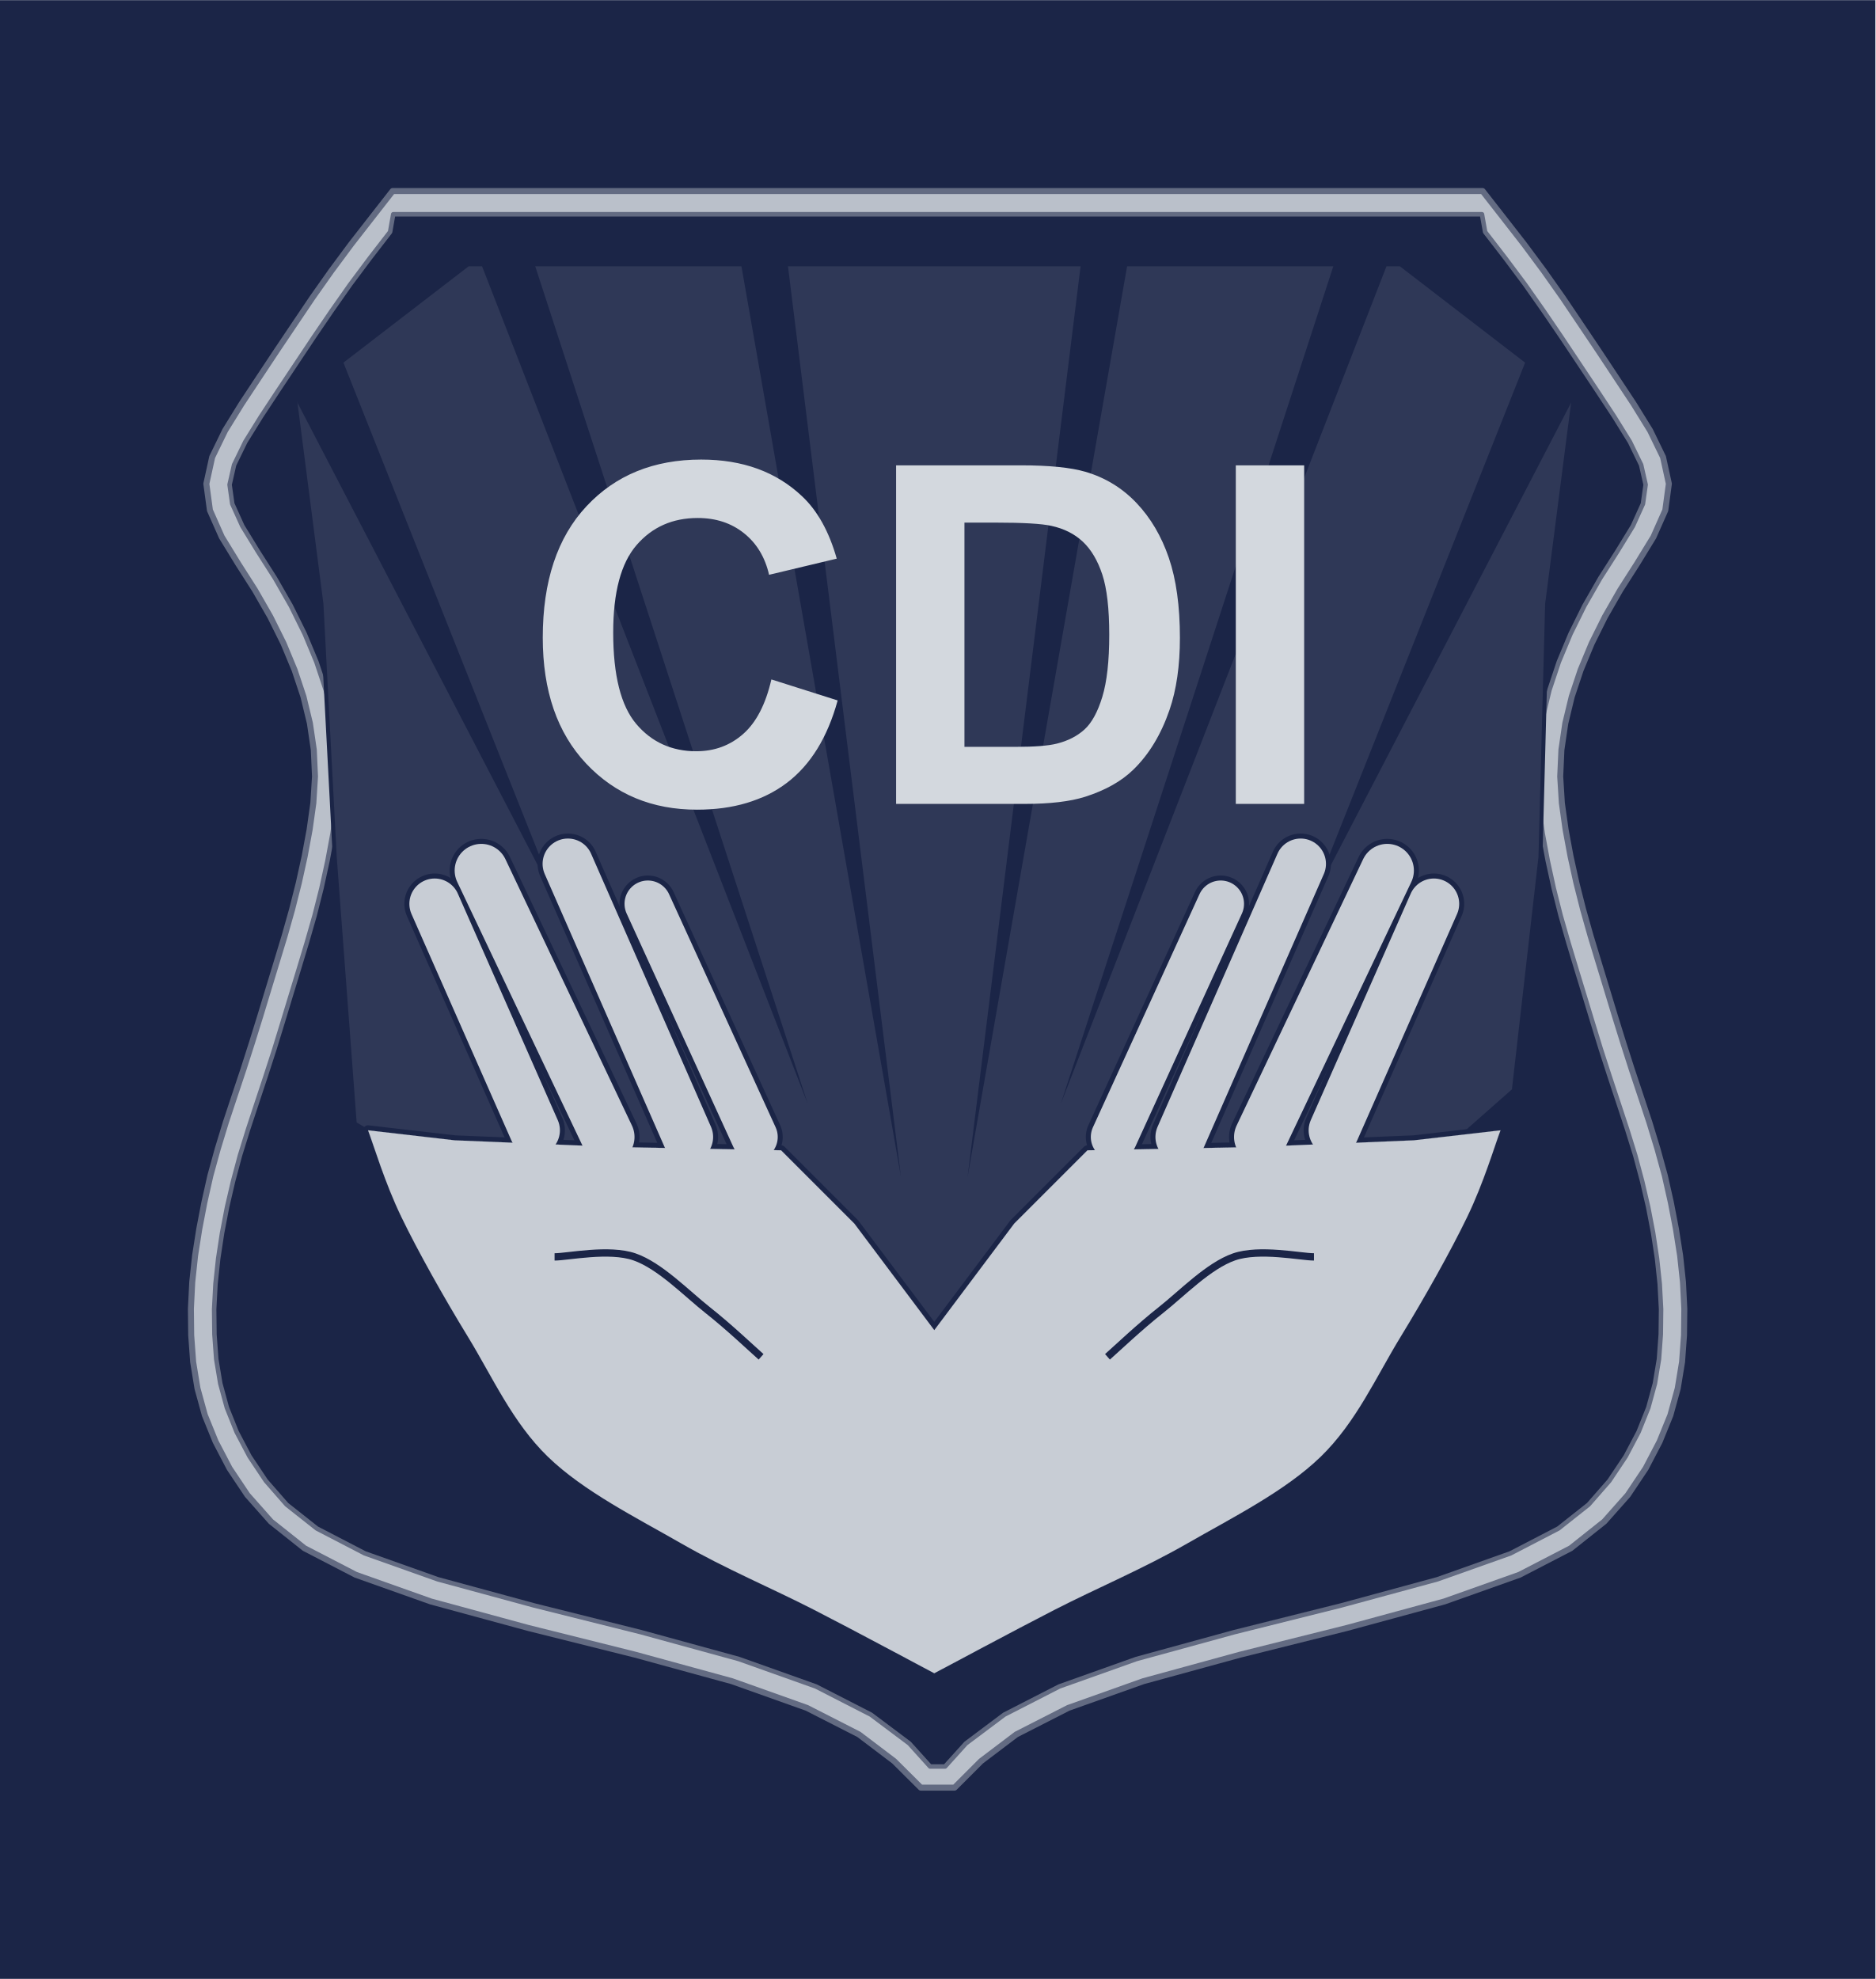
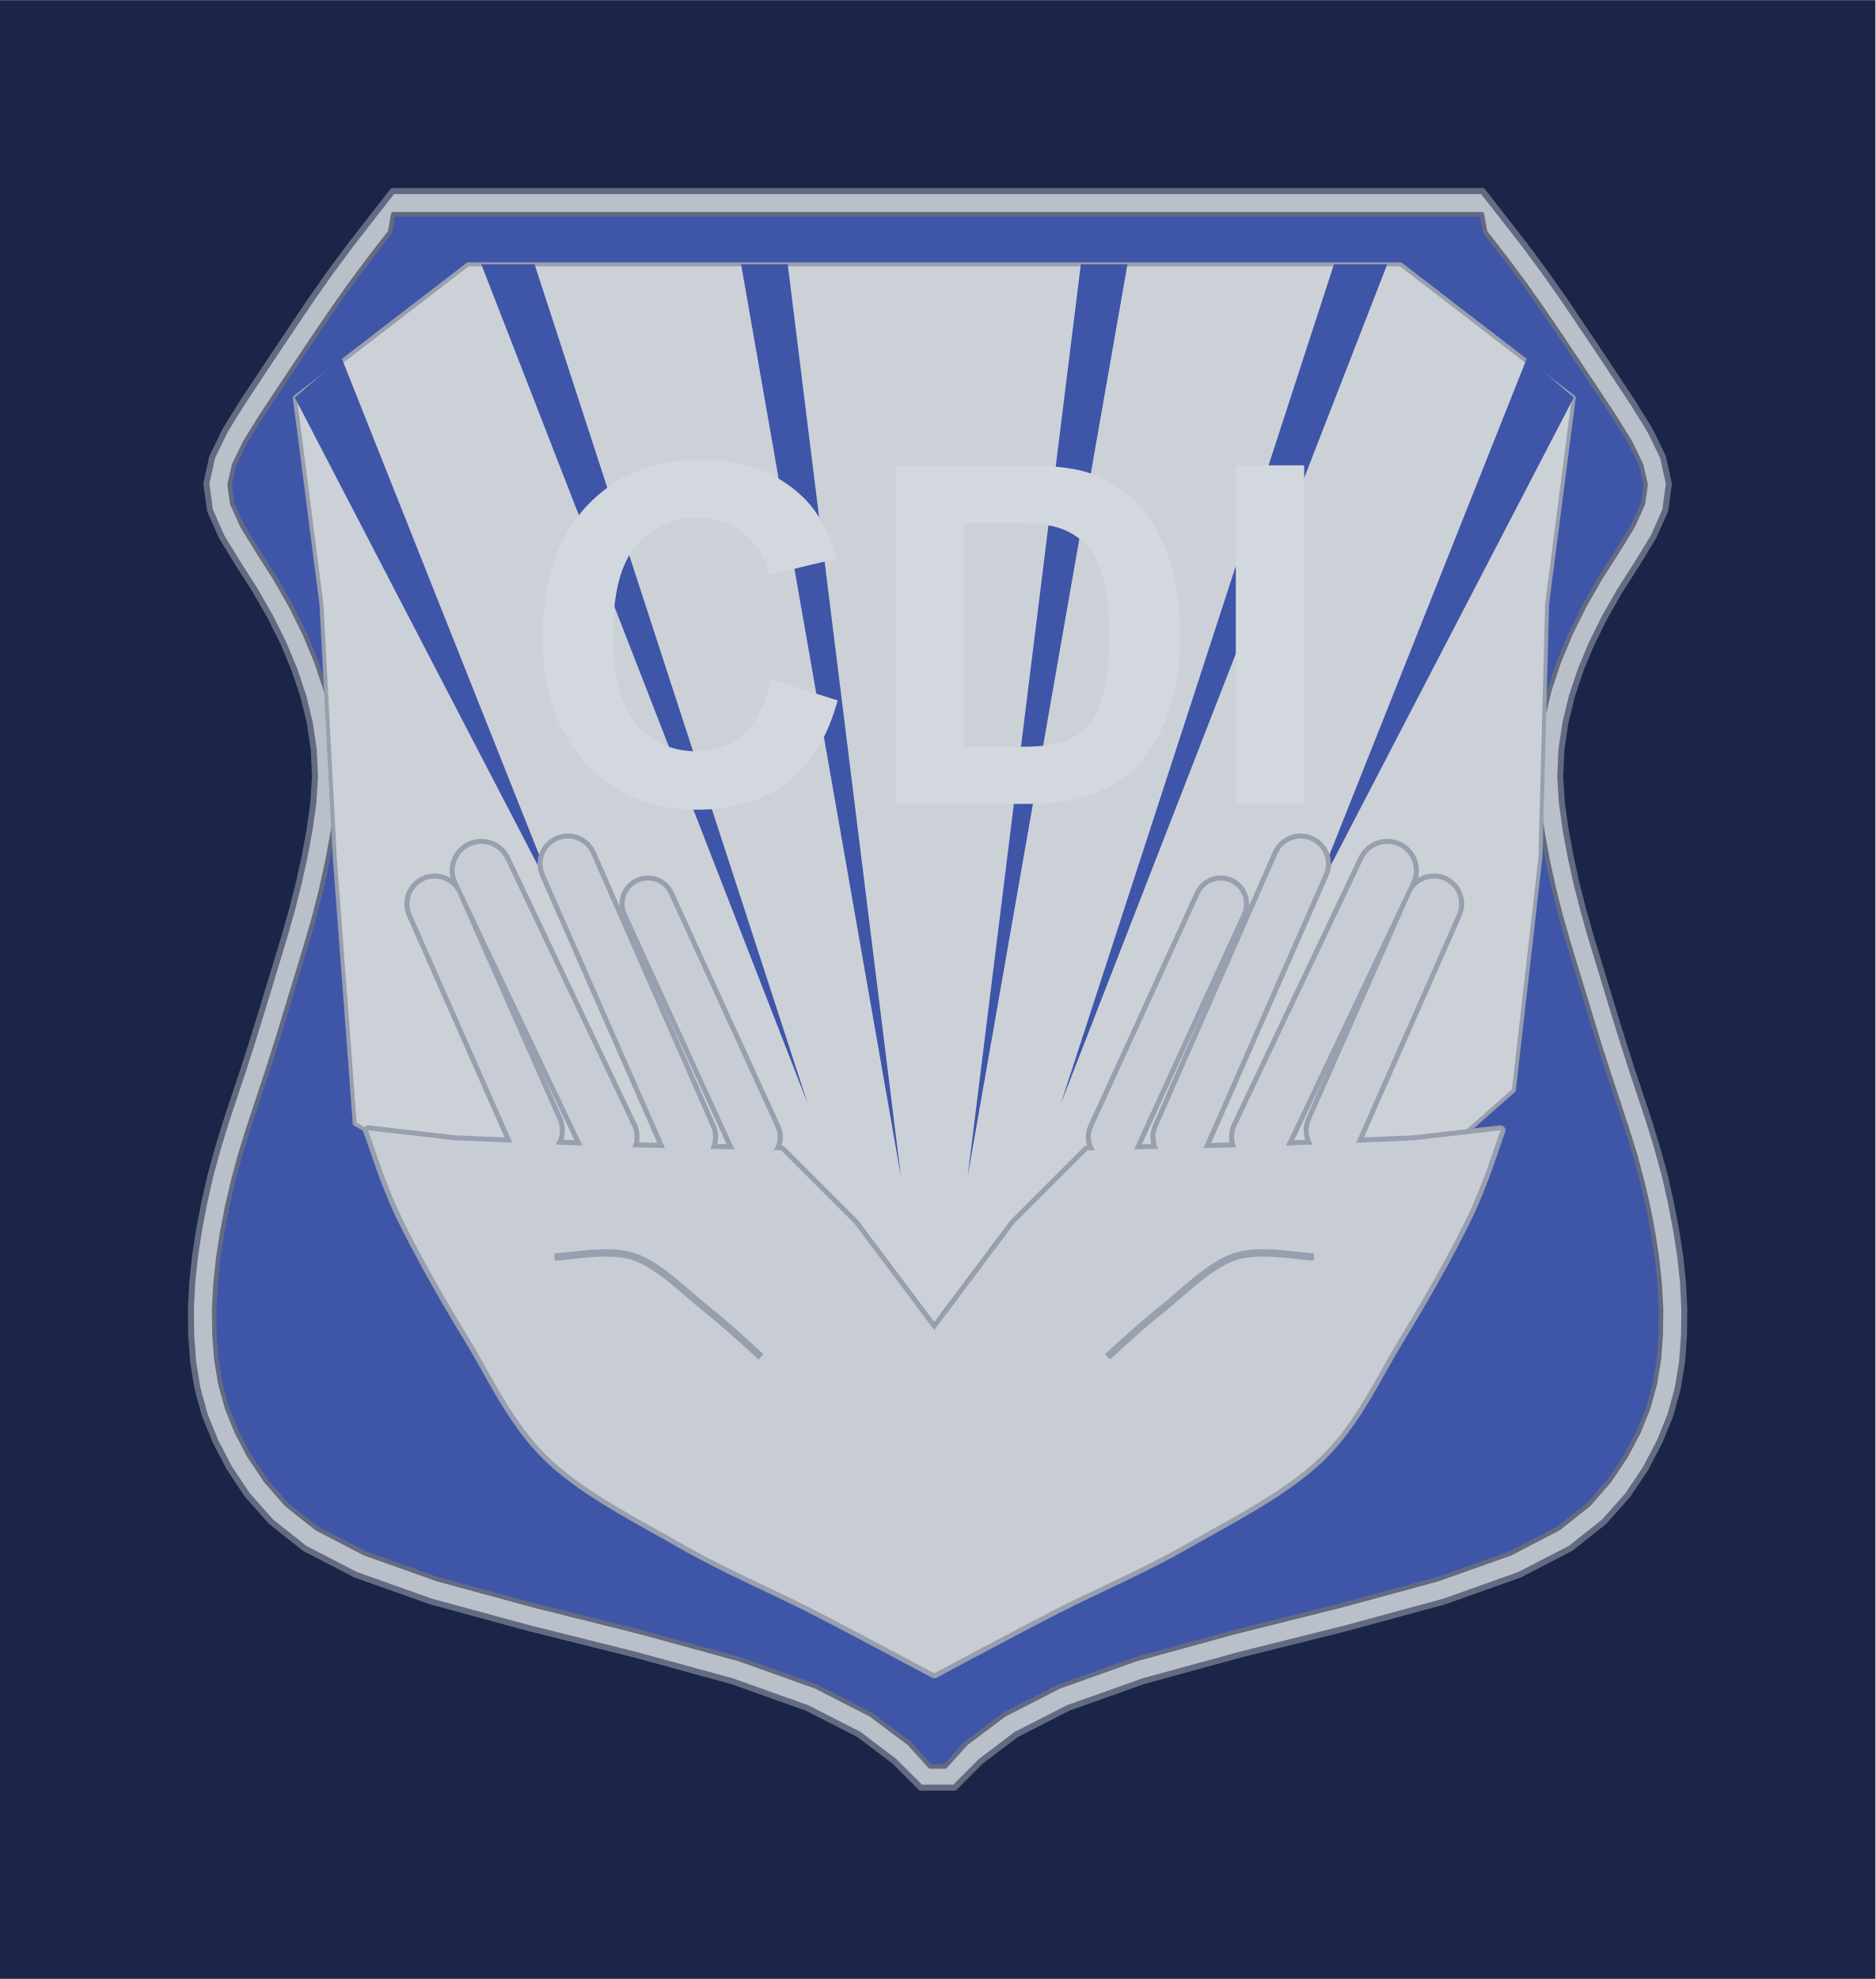
<svg xmlns="http://www.w3.org/2000/svg" width="1.25in" height="1.319in" viewBox="0 0 125 131.88" data-source="reference-art-measured" data-asset-id="enamel-cdi-tech-field">
  <rect id="enamel-cdi-tech-field__backing" x="0" y="0" width="125" height="131.88" rx="0" ry="0" fill="#1b2547" />
  <g transform="translate(12.5 12.5)">
    <g transform="scale(1)">
      <g transform="scale(0.444) translate(-7.9 0.5)">
        <defs>
          <clipPath id="enamel-cdi-tech-field__sh-clip">
            <path d="M13.68,1.55L13.47,2.73L12.11,4.49L10.81,6.23L9.58,7.98L8.38,9.74L7.20,11.51L6.02,13.28L4.86,15.04L3.81,16.73L3.06,18.27L2.76,19.59L2.94,20.87L3.61,22.35L4.64,24.03L5.79,25.83L6.85,27.68L7.77,29.54L8.55,31.41L9.18,33.30L9.64,35.21L9.93,37.14L10.01,39.08L9.89,40.99L9.63,42.86L9.29,44.69L8.89,46.52L8.43,48.34L7.91,50.15L7.37,51.94L6.83,53.71L6.29,55.49L5.74,57.28L5.16,59.07L4.57,60.85L3.99,62.61L3.45,64.35L2.99,66.07L2.59,67.79L2.26,69.51L2.00,71.22L1.82,72.91L1.73,74.60L1.75,76.28L1.87,77.93L2.14,79.56L2.58,81.17L3.23,82.79L4.09,84.42L5.18,86.05L6.57,87.64L8.58,89.23L11.78,90.89L16.65,92.62L23.09,94.37L30.21,96.15L36.74,97.94L41.88,99.77L45.55,101.65L48.11,103.57L49.50,105.11L50.50,105.11L51.89,103.57L54.45,101.65L58.12,99.77L63.26,97.94L69.79,96.15L76.91,94.37L83.35,92.62L88.22,90.89L91.42,89.23L93.43,87.64L94.82,86.05L95.91,84.42L96.77,82.79L97.42,81.17L97.86,79.56L98.13,77.93L98.25,76.28L98.27,74.60L98.18,72.91L98.00,71.22L97.74,69.51L97.41,67.79L97.01,66.07L96.55,64.35L96.01,62.61L95.43,60.85L94.84,59.07L94.26,57.28L93.71,55.49L93.17,53.71L92.63,51.94L92.09,50.15L91.57,48.34L91.11,46.52L90.71,44.69L90.37,42.86L90.11,40.99L89.99,39.08L90.07,37.14L90.36,35.21L90.82,33.30L91.45,31.41L92.23,29.54L93.15,27.68L94.21,25.83L95.36,24.03L96.39,22.35L97.06,20.87L97.24,19.59L96.94,18.27L96.19,16.73L95.14,15.04L93.98,13.28L92.80,11.51L91.62,9.74L90.42,7.98L89.19,6.23L87.89,4.49L86.53,2.73L86.32,1.55Z" />
          </clipPath>
        </defs>
        <g transform="translate(8.00 0.00) scale(2.25 2.25)">
          <path id="enamel-cdi-tech-field__sh-outline" d="M13.64,0.00L12.25,1.78L10.87,3.55L9.55,5.33L8.30,7.10L7.10,8.88L5.91,10.65L4.73,12.43L3.56,14.20L2.46,15.98L1.60,17.75L1.21,19.53L1.45,21.30L2.24,23.08L3.33,24.86L4.46,26.63L5.48,28.41L6.36,30.18L7.10,31.96L7.69,33.73L8.12,35.51L8.38,37.28L8.46,39.06L8.35,40.83L8.10,42.61L7.77,44.39L7.38,46.16L6.93,47.94L6.43,49.71L5.89,51.49L5.35,53.26L4.81,55.04L4.26,56.81L3.69,58.59L3.10,60.36L2.51,62.14L1.97,63.91L1.48,65.69L1.08,67.47L0.74,69.24L0.46,71.02L0.27,72.79L0.18,74.57L0.20,76.34L0.33,78.12L0.62,79.89L1.11,81.67L1.83,83.44L2.76,85.22L3.95,87.00L5.52,88.77L7.76,90.55L11.18,92.32L16.19,94.10L22.70,95.87L29.82,97.65L36.28,99.42L41.28,101.20L44.75,102.97L47.10,104.75L48.88,106.52L51.13,106.52L52.90,104.75L55.25,102.97L58.72,101.20L63.72,99.42L70.18,97.65L77.30,95.87L83.81,94.10L88.82,92.32L92.24,90.55L94.48,88.77L96.05,87.00L97.24,85.22L98.17,83.44L98.89,81.67L99.38,79.89L99.67,78.12L99.80,76.34L99.82,74.57L99.73,72.79L99.54,71.02L99.26,69.24L98.92,67.47L98.52,65.69L98.03,63.91L97.49,62.14L96.90,60.36L96.31,58.59L95.74,56.81L95.19,55.04L94.65,53.26L94.11,51.49L93.57,49.71L93.07,47.94L92.62,46.16L92.23,44.39L91.90,42.61L91.65,40.83L91.54,39.06L91.62,37.28L91.88,35.51L92.31,33.73L92.90,31.96L93.64,30.18L94.52,28.41L95.54,26.63L96.67,24.86L97.76,23.08L98.55,21.30L98.79,19.53L98.40,17.75L97.54,15.98L96.44,14.20L95.27,12.43L94.09,10.65L92.90,8.88L91.70,7.10L90.45,5.33L89.13,3.55L87.75,1.78L86.36,0.00Z" fill="#bac0ca" stroke="#636b82" stroke-width="0.4" stroke-linejoin="round" />
-           <path d="M13.68,1.55L13.47,2.73L12.11,4.49L10.81,6.23L9.58,7.98L8.38,9.74L7.20,11.51L6.02,13.28L4.86,15.04L3.81,16.73L3.06,18.27L2.76,19.59L2.94,20.87L3.61,22.35L4.64,24.03L5.79,25.83L6.85,27.68L7.77,29.54L8.55,31.41L9.18,33.30L9.64,35.21L9.93,37.14L10.01,39.08L9.89,40.99L9.63,42.86L9.29,44.69L8.89,46.52L8.43,48.34L7.91,50.15L7.37,51.94L6.83,53.71L6.29,55.49L5.74,57.28L5.16,59.07L4.57,60.85L3.99,62.61L3.45,64.35L2.99,66.07L2.59,67.79L2.26,69.51L2.00,71.22L1.82,72.91L1.73,74.60L1.75,76.28L1.87,77.93L2.14,79.56L2.58,81.17L3.23,82.79L4.09,84.42L5.18,86.05L6.57,87.64L8.58,89.23L11.78,90.89L16.65,92.62L23.09,94.37L30.21,96.15L36.74,97.94L41.88,99.77L45.55,101.65L48.11,103.57L49.50,105.11L50.50,105.11L51.89,103.57L54.45,101.65L58.12,99.77L63.26,97.94L69.79,96.15L76.91,94.37L83.35,92.62L88.22,90.89L91.42,89.23L93.43,87.64L94.82,86.05L95.91,84.42L96.77,82.79L97.42,81.17L97.86,79.56L98.13,77.93L98.25,76.28L98.27,74.60L98.18,72.91L98.00,71.22L97.74,69.51L97.41,67.79L97.01,66.07L96.55,64.35L96.01,62.61L95.43,60.85L94.84,59.07L94.26,57.28L93.71,55.49L93.17,53.71L92.63,51.94L92.09,50.15L91.57,48.34L91.11,46.52L90.71,44.69L90.37,42.86L90.11,40.99L89.99,39.08L90.07,37.14L90.36,35.21L90.82,33.30L91.45,31.41L92.23,29.54L93.15,27.68L94.21,25.83L95.36,24.03L96.39,22.35L97.06,20.87L97.24,19.59L96.94,18.27L96.19,16.73L95.14,15.04L93.98,13.28L92.80,11.51L91.62,9.74L90.42,7.98L89.19,6.23L87.89,4.49L86.53,2.73L86.32,1.55Z" fill="#1b2547" stroke="#636b82" stroke-width="0.3" stroke-linejoin="round" />
+           <path d="M13.68,1.55L13.47,2.73L12.11,4.49L10.81,6.23L9.58,7.98L8.38,9.74L7.20,11.51L6.02,13.28L4.86,15.04L3.81,16.73L3.06,18.27L2.76,19.59L2.94,20.87L3.61,22.35L4.64,24.03L5.79,25.83L6.85,27.68L7.77,29.54L8.55,31.41L9.18,33.30L9.64,35.21L9.93,37.14L10.01,39.08L9.89,40.99L9.63,42.86L9.29,44.69L8.89,46.52L8.43,48.34L7.91,50.15L7.37,51.94L6.83,53.71L6.29,55.49L5.74,57.28L5.16,59.07L4.57,60.85L3.99,62.61L3.45,64.35L2.99,66.07L2.59,67.79L2.26,69.51L2.00,71.22L1.82,72.91L1.73,74.60L1.75,76.28L1.87,77.93L2.14,79.56L2.58,81.17L3.23,82.79L4.09,84.42L5.18,86.05L6.57,87.64L8.58,89.23L11.78,90.89L16.65,92.62L23.09,94.37L30.21,96.15L36.74,97.94L41.88,99.77L45.55,101.65L48.11,103.57L49.50,105.11L50.50,105.11L51.89,103.57L54.45,101.65L58.12,99.77L63.26,97.94L69.79,96.15L76.91,94.37L83.35,92.62L88.22,90.89L91.42,89.23L93.43,87.64L94.82,86.05L95.91,84.42L96.77,82.79L97.42,81.17L97.86,79.56L98.13,77.93L98.25,76.28L98.27,74.60L98.18,72.91L98.00,71.22L97.74,69.51L97.41,67.79L97.01,66.07L96.55,64.35L96.01,62.61L95.43,60.85L94.84,59.07L94.26,57.28L93.71,55.49L93.17,53.71L92.63,51.94L92.09,50.15L91.57,48.34L91.11,46.52L90.71,44.69L90.37,42.86L90.11,40.99L89.99,39.08L90.07,37.14L90.36,35.21L90.82,33.30L91.45,31.41L92.23,29.54L93.15,27.68L94.21,25.83L95.36,24.03L96.39,22.35L97.06,20.87L97.24,19.59L96.94,18.27L96.19,16.73L95.14,15.04L93.98,13.28L92.80,11.51L91.62,9.74L90.42,7.98L89.19,6.23L87.89,4.49L86.53,2.73L86.32,1.55Z" fill="#3f55a8" stroke="#636b82" stroke-width="0.3" stroke-linejoin="round" />
        </g>
        <g transform="translate(8.00 0.00) scale(1.00 1.00) translate(-8 0)">
-           <path d="M24.00,31.00L50.00,11.00L190.00,11.00L216.00,31.00L212.00,62.00L211.00,100.00L207.00,135.00L190.00,150.00L150.00,160.00L120.00,172.00L90.00,160.00L50.00,150.00L33.00,140.00L30.00,100.00L28.00,62.00Z" fill="#2f3857" stroke="#1b2547" stroke-width=".6" stroke-linejoin="round" />
-           <path d="M52.00,11.00L60.00,11.00L101.00,137.00Z" fill="#1b2547" />
-           <path d="M188.00,11.00L180.00,11.00L139.00,137.00Z" fill="#1b2547" />
-           <path d="M91.00,11.00L98.00,11.00L115.00,148.00Z" fill="#1b2547" />
-           <path d="M149.00,11.00L142.00,11.00L125.00,148.00Z" fill="#1b2547" />
-           <path d="M24.00,31.00L31.00,25.00L64.00,108.00Z" fill="#1b2547" />
-           <path d="M216.00,31.00L209.00,25.00L176.00,108.00Z" fill="#1b2547" />
-           <path d="M35.00,141.00L48.00,142.50L72.00,143.50L97.00,144.00L108.00,155.00L120.00,171.00L132.00,155.00L143.00,144.00L168.00,143.50L192.00,142.50L205.00,141.00C204.17,143.17 202.50,148.83 200.00,154.00C197.50,159.17 193.67,166.00 190.00,172.00C186.33,178.00 183.33,184.83 178.00,190.00C172.67,195.17 164.67,199.17 158.00,203.00C151.33,206.83 144.33,209.75 138.00,213.00C131.67,216.25 123.00,220.92 120.00,222.50L120.00,222.5C117.00,220.92 108.33,216.25 102.00,213.00C95.67,209.75 88.67,206.83 82.00,203.00C75.33,199.17 67.33,195.17 62.00,190.00C56.67,184.83 53.67,178.00 50.00,172.00C46.33,166.00 42.50,159.17 40.00,154.00C37.50,148.83 35.83,143.17 35.00,141.00Z" fill="#1b2547" stroke="#1b2547" stroke-width="1.5" stroke-linejoin="round" />
-           <path d="M45.00,107.00L60.00,141.00" stroke="#1b2547" stroke-width="9.10" stroke-linecap="round" fill="none" />
-           <path d="M195.00,107.00L180.00,141.00" stroke="#1b2547" stroke-width="9.10" stroke-linecap="round" fill="none" />
-           <path d="M52.00,102.00L71.00,142.00" stroke="#1b2547" stroke-width="9.50" stroke-linecap="round" fill="none" />
-           <path d="M188.00,102.00L169.00,142.00" stroke="#1b2547" stroke-width="9.50" stroke-linecap="round" fill="none" />
-           <path d="M65.00,101.00L83.00,142.00" stroke="#1b2547" stroke-width="9.10" stroke-linecap="round" fill="none" />
-           <path d="M175.00,101.00L157.00,142.00" stroke="#1b2547" stroke-width="9.10" stroke-linecap="round" fill="none" />
-           <path d="M77.00,107.00L93.00,142.00" stroke="#1b2547" stroke-width="8.50" stroke-linecap="round" fill="none" />
-           <path d="M163.00,107.00L147.00,142.00" stroke="#1b2547" stroke-width="8.50" stroke-linecap="round" fill="none" />
+           <path d="M24.00,31.00L50.00,11.00L190.00,11.00L216.00,31.00L212.00,62.00L211.00,100.00L207.00,135.00L190.00,150.00L150.00,160.00L120.00,172.00L90.00,160.00L50.00,150.00L33.00,140.00L30.00,100.00L28.00,62.00Z" fill="#ccd1d8" stroke="#989fae" stroke-width=".6" stroke-linejoin="round" />
+           <path d="M52.00,11.00L60.00,11.00L101.00,137.00Z" fill="#3f55a8" />
+           <path d="M188.00,11.00L180.00,11.00L139.00,137.00Z" fill="#3f55a8" />
+           <path d="M91.00,11.00L98.00,11.00L115.00,148.00Z" fill="#3f55a8" />
+           <path d="M149.00,11.00L142.00,11.00L125.00,148.00Z" fill="#3f55a8" />
+           <path d="M24.00,31.00L31.00,25.00L64.00,108.00Z" fill="#3f55a8" />
+           <path d="M216.00,31.00L209.00,25.00L176.00,108.00Z" fill="#3f55a8" />
+           <path d="M35.00,141.00L48.00,142.50L72.00,143.50L97.00,144.00L108.00,155.00L120.00,171.00L132.00,155.00L143.00,144.00L168.00,143.50L192.00,142.50L205.00,141.00C204.17,143.17 202.50,148.83 200.00,154.00C197.50,159.17 193.67,166.00 190.00,172.00C186.33,178.00 183.33,184.83 178.00,190.00C172.67,195.17 164.67,199.17 158.00,203.00C151.33,206.83 144.33,209.75 138.00,213.00C131.67,216.25 123.00,220.92 120.00,222.50L120.00,222.5C117.00,220.92 108.33,216.25 102.00,213.00C95.67,209.75 88.67,206.83 82.00,203.00C75.33,199.17 67.33,195.17 62.00,190.00C56.67,184.83 53.67,178.00 50.00,172.00C46.33,166.00 42.50,159.17 40.00,154.00C37.50,148.83 35.83,143.17 35.00,141.00Z" fill="#989fae" stroke="#989fae" stroke-width="1.5" stroke-linejoin="round" />
+           <path d="M45.00,107.00L60.00,141.00" stroke="#989fae" stroke-width="9.10" stroke-linecap="round" fill="none" />
+           <path d="M195.00,107.00L180.00,141.00" stroke="#989fae" stroke-width="9.10" stroke-linecap="round" fill="none" />
+           <path d="M52.00,102.00L71.00,142.00" stroke="#989fae" stroke-width="9.50" stroke-linecap="round" fill="none" />
+           <path d="M188.00,102.00L169.00,142.00" stroke="#989fae" stroke-width="9.50" stroke-linecap="round" fill="none" />
+           <path d="M65.00,101.00L83.00,142.00" stroke="#989fae" stroke-width="9.10" stroke-linecap="round" fill="none" />
+           <path d="M175.00,101.00L157.00,142.00" stroke="#989fae" stroke-width="9.10" stroke-linecap="round" fill="none" />
+           <path d="M77.00,107.00L93.00,142.00" stroke="#989fae" stroke-width="8.50" stroke-linecap="round" fill="none" />
+           <path d="M163.00,107.00L147.00,142.00" stroke="#989fae" stroke-width="8.50" stroke-linecap="round" fill="none" />
          <path d="M35.00,141.00L48.00,142.50L72.00,143.50L97.00,144.00L108.00,155.00L120.00,171.00L132.00,155.00L143.00,144.00L168.00,143.50L192.00,142.50L205.00,141.00C204.17,143.17 202.50,148.83 200.00,154.00C197.50,159.17 193.67,166.00 190.00,172.00C186.33,178.00 183.33,184.83 178.00,190.00C172.67,195.17 164.67,199.17 158.00,203.00C151.33,206.83 144.33,209.75 138.00,213.00C131.67,216.25 123.00,220.92 120.00,222.50L120.00,222.5C117.00,220.92 108.33,216.25 102.00,213.00C95.67,209.75 88.67,206.83 82.00,203.00C75.33,199.17 67.33,195.17 62.00,190.00C56.67,184.83 53.67,178.00 50.00,172.00C46.33,166.00 42.50,159.17 40.00,154.00C37.50,148.83 35.83,143.17 35.00,141.00Z" fill="#c8cdd5" stroke="#c8cdd5" stroke-width="0.01" stroke-linejoin="round" />
          <path d="M45.00,107.00L60.00,141.00" stroke="#c8cdd5" stroke-width="7.60" stroke-linecap="round" fill="none" />
          <path d="M195.00,107.00L180.00,141.00" stroke="#c8cdd5" stroke-width="7.60" stroke-linecap="round" fill="none" />
          <path d="M52.00,102.00L71.00,142.00" stroke="#c8cdd5" stroke-width="8.00" stroke-linecap="round" fill="none" />
          <path d="M188.00,102.00L169.00,142.00" stroke="#c8cdd5" stroke-width="8.00" stroke-linecap="round" fill="none" />
          <path d="M65.00,101.00L83.00,142.00" stroke="#c8cdd5" stroke-width="7.60" stroke-linecap="round" fill="none" />
          <path d="M175.00,101.00L157.00,142.00" stroke="#c8cdd5" stroke-width="7.60" stroke-linecap="round" fill="none" />
          <path d="M77.00,107.00L93.00,142.00" stroke="#c8cdd5" stroke-width="7.00" stroke-linecap="round" fill="none" />
          <path d="M163.00,107.00L147.00,142.00" stroke="#c8cdd5" stroke-width="7.00" stroke-linecap="round" fill="none" />
-           <path d="M63.00,160.00C65.00,160.00 71.17,158.67 75.00,160.00C78.83,161.33 82.83,165.50 86.00,168.00C89.17,170.50 92.67,173.83 94.00,175.00" fill="none" stroke="#1b2547" stroke-width="1.1" />
-           <path d="M177.00,160.00C175.00,160.00 168.83,158.67 165.00,160.00C161.17,161.33 157.17,165.50 154.00,168.00C150.83,170.50 147.33,173.83 146.00,175.00" fill="none" stroke="#1b2547" stroke-width="1.1" />
+           <path d="M63.00,160.00C65.00,160.00 71.17,158.67 75.00,160.00C78.83,161.33 82.83,165.50 86.00,168.00C89.17,170.50 92.67,173.83 94.00,175.00" fill="none" stroke="#989fae" stroke-width="1.1" />
+           <path d="M177.00,160.00C175.00,160.00 168.83,158.67 165.00,160.00C161.17,161.33 157.17,165.50 154.00,168.00C150.83,170.50 147.33,173.83 146.00,175.00" fill="none" stroke="#989fae" stroke-width="1.1" />
          <path d="M95.547,73.314L105.497,76.469Q103.209,84.789 97.887,88.828Q92.566,92.867 84.384,92.867Q74.261,92.867 67.743,85.95Q61.226,79.034 61.226,67.039Q61.226,54.351 67.778,47.33Q74.33,40.31 85.008,40.31Q94.334,40.31 100.158,45.822Q103.625,49.081 105.358,55.183L95.2,57.609Q94.299,53.657 91.439,51.369Q88.579,49.081 84.488,49.081Q78.837,49.081 75.318,53.137Q71.8,57.193 71.8,66.276Q71.8,75.914 75.266,80.005Q78.733,84.096 84.28,84.096Q88.371,84.096 91.318,81.496Q94.264,78.896 95.547,73.314ZM114.268,41.177L133.023,41.177Q139.367,41.177 142.696,42.147Q147.168,43.465 150.357,46.828Q153.547,50.19 155.211,55.061Q156.875,59.932 156.875,67.074Q156.875,73.349 155.315,77.89Q153.408,83.437 149.872,86.869Q147.202,89.469 142.661,90.925Q139.263,92 133.578,92L114.268,92L114.268,41.177ZM124.53,49.774L124.53,83.437L132.191,83.437Q136.49,83.437 138.397,82.952Q140.893,82.328 142.54,80.837Q144.186,79.346 145.226,75.931Q146.266,72.517 146.266,66.623Q146.266,60.729 145.226,57.575Q144.186,54.42 142.314,52.652Q140.442,50.884 137.565,50.26Q135.415,49.774 129.14,49.774L124.53,49.774ZM165.265,92L165.265,41.177L175.526,41.177L175.526,92L165.265,92Z" fill="#d3d8de" />
        </g>
      </g>
    </g>
  </g>
</svg>
